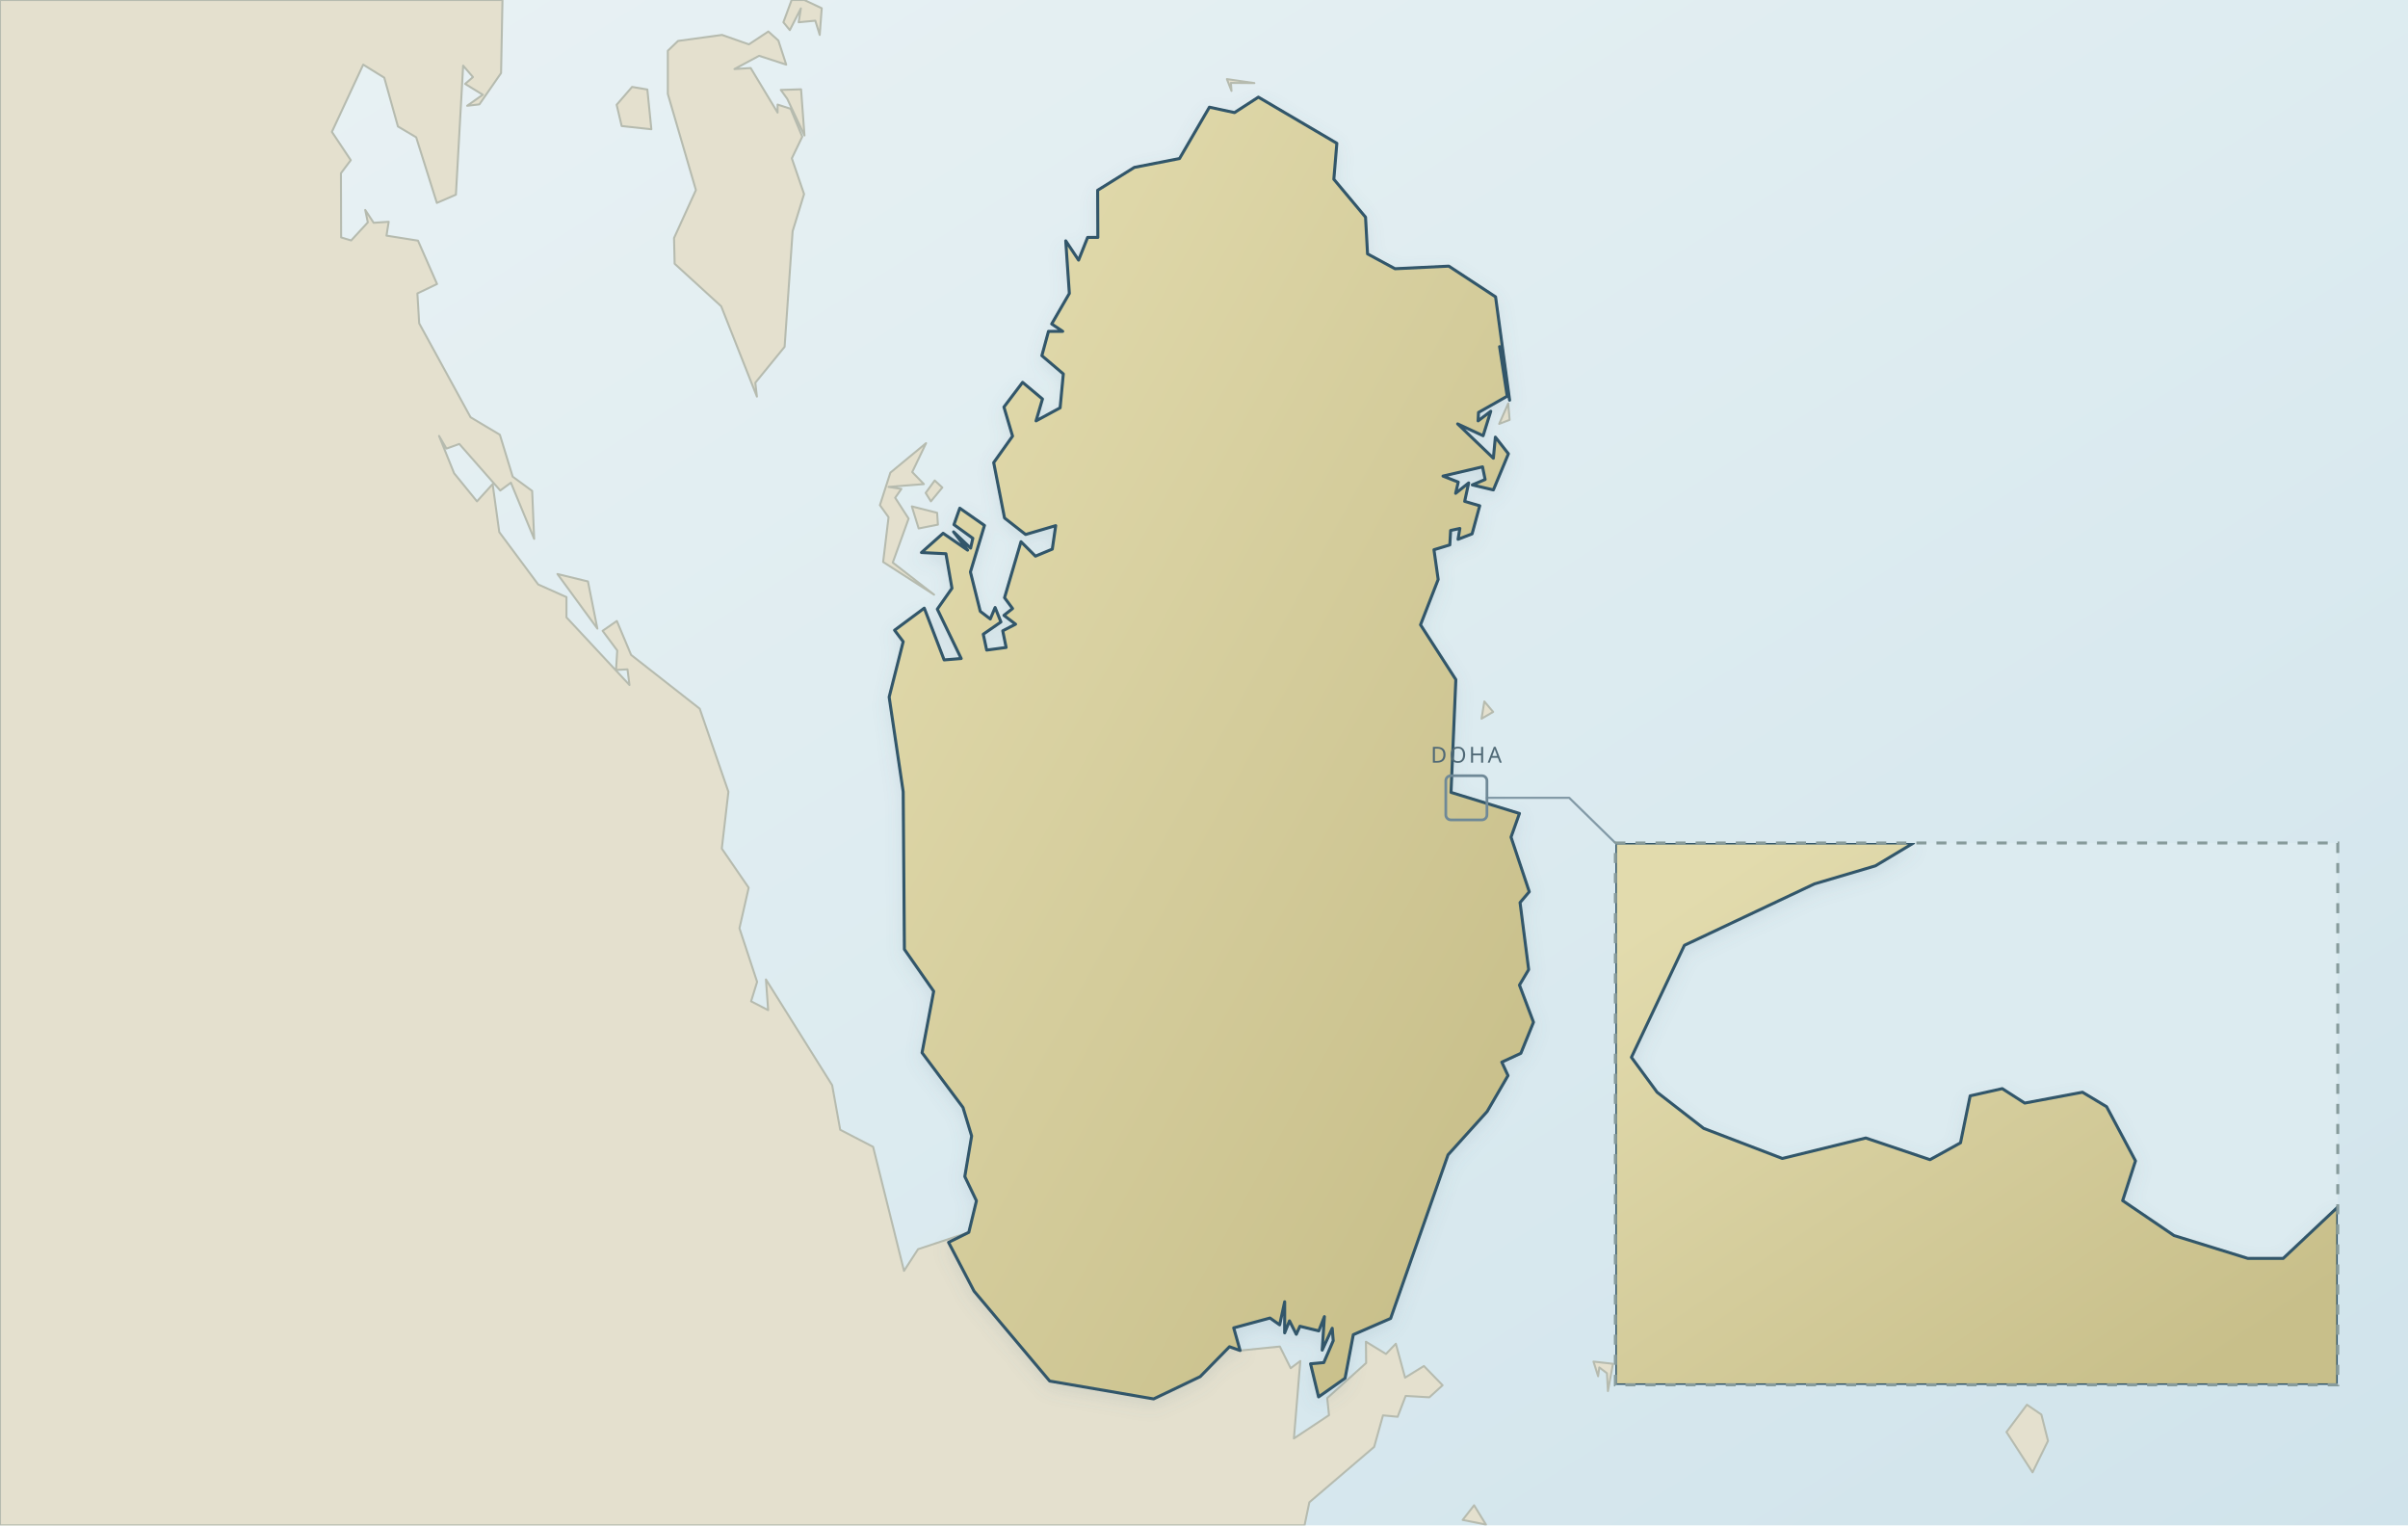
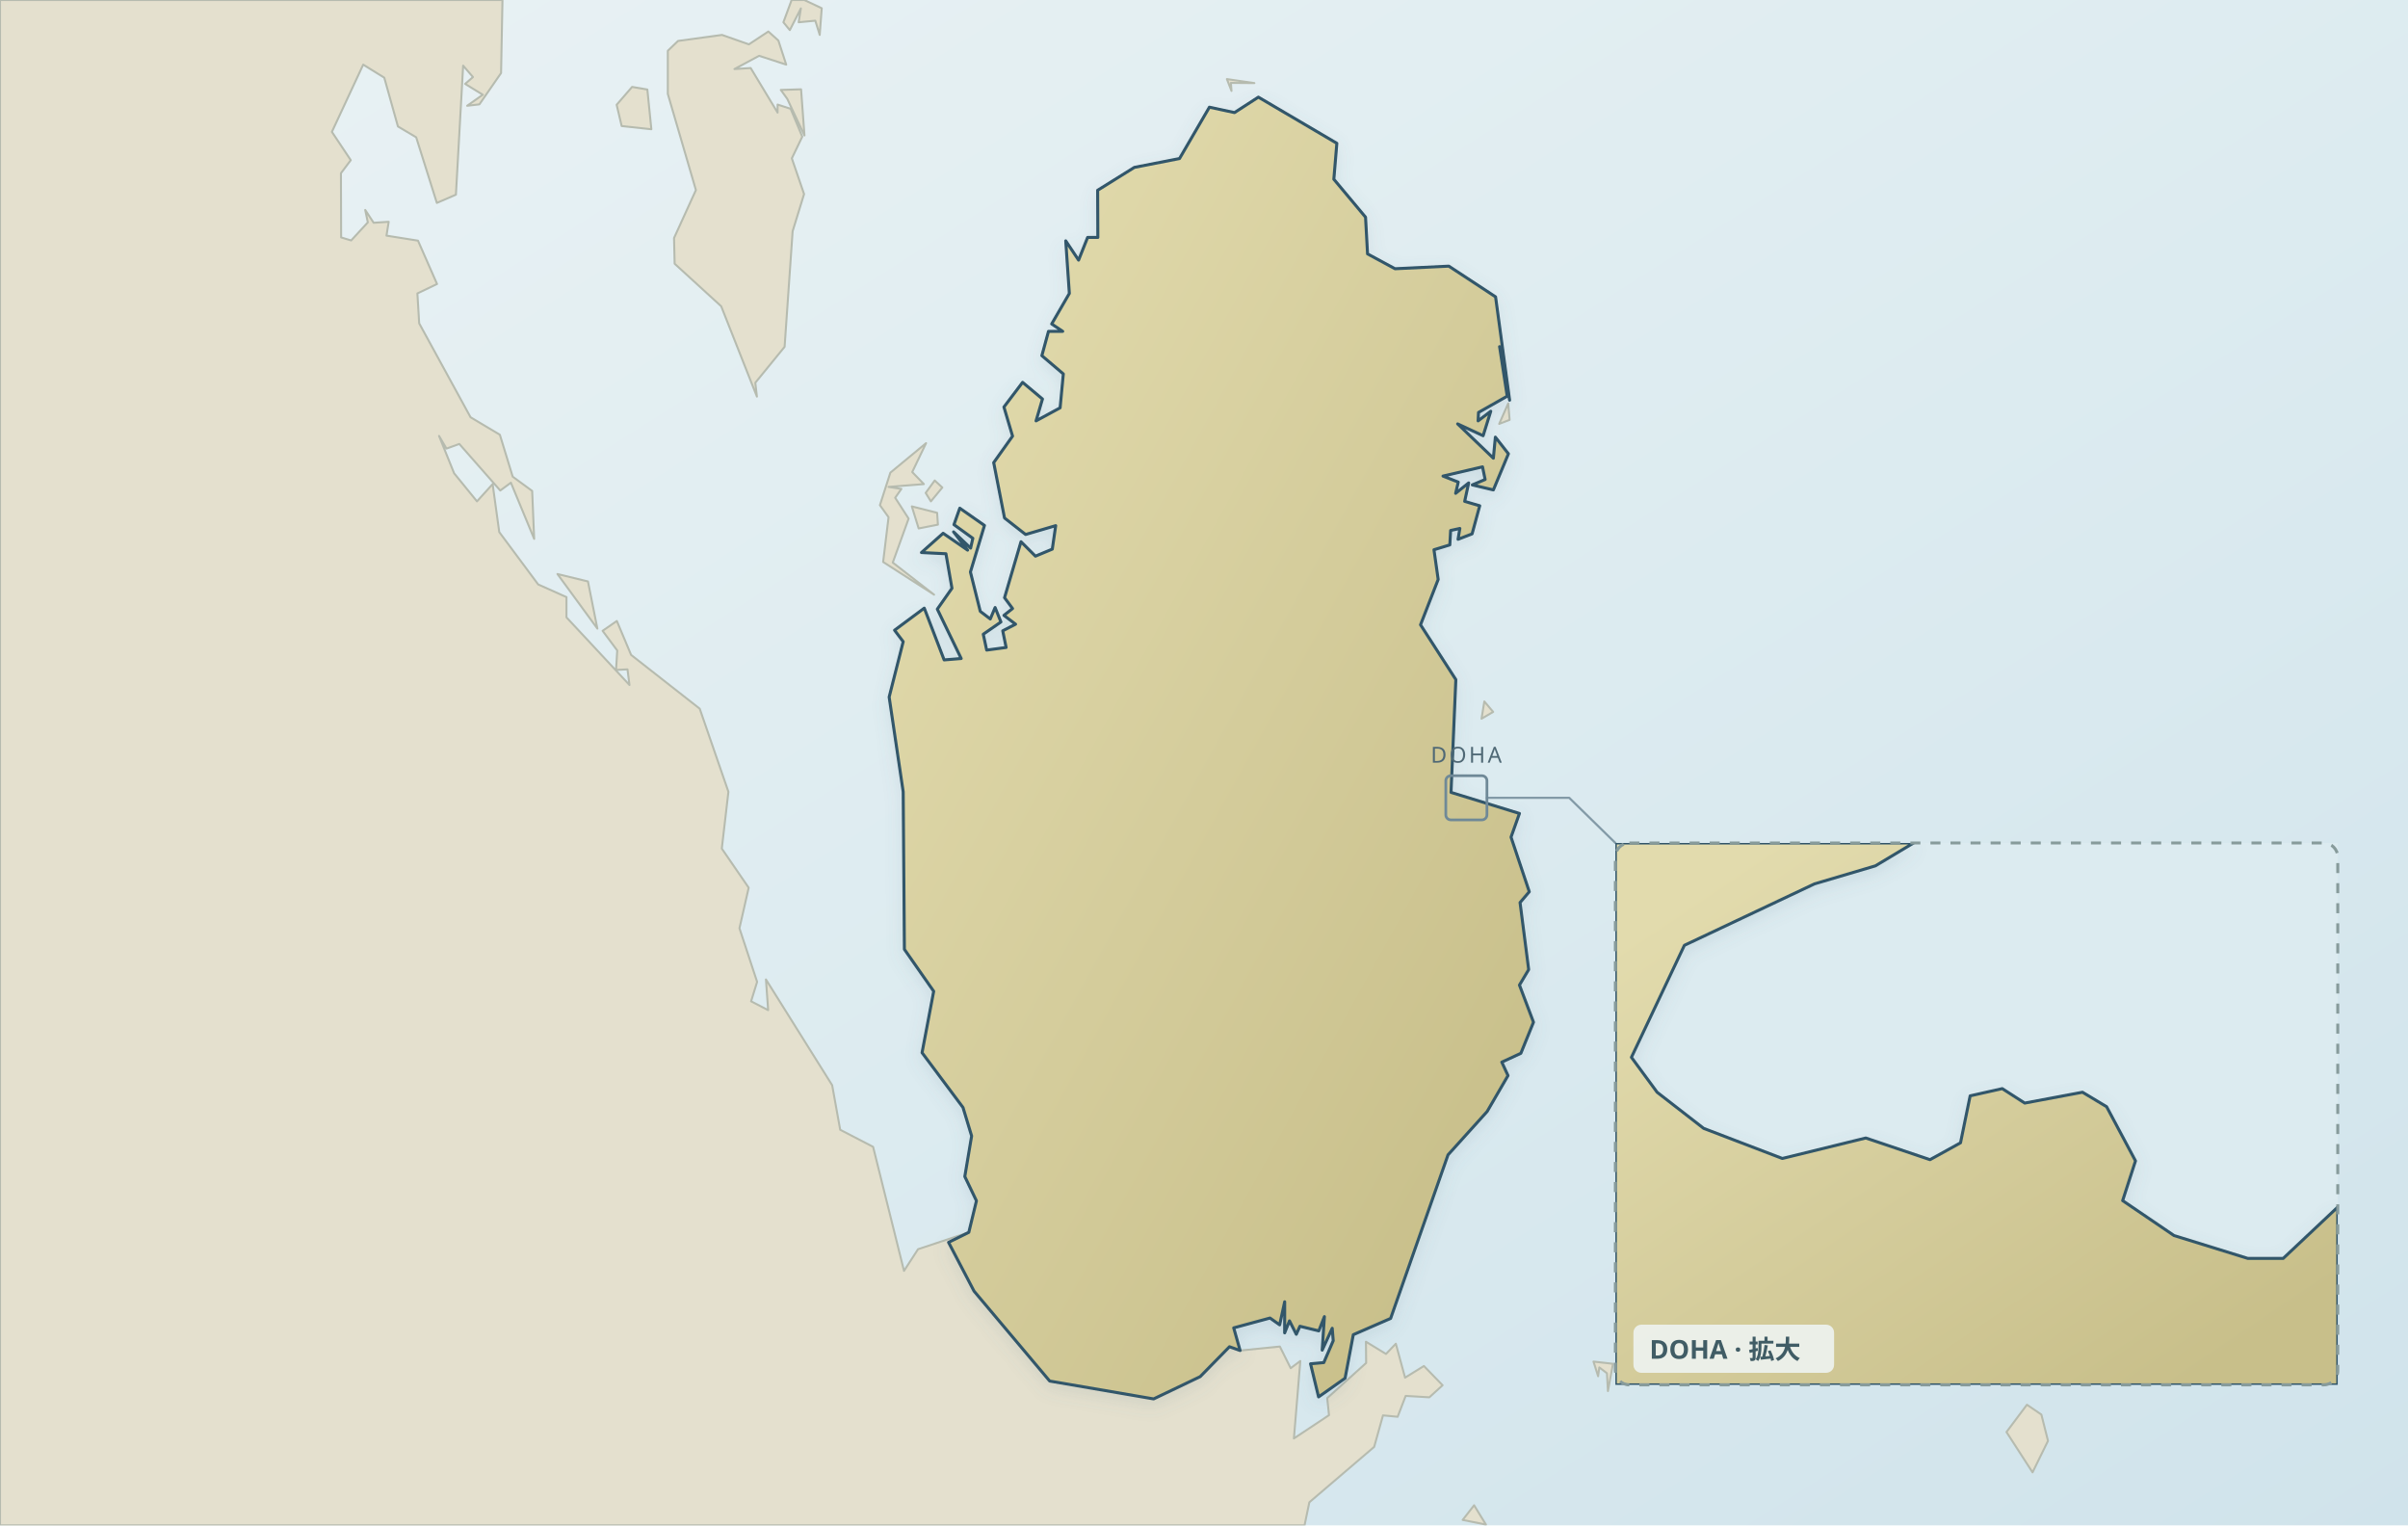
<svg xmlns="http://www.w3.org/2000/svg" viewBox="0 0 1200 760" role="img" aria-label="Map of Qatar with Doha locator and detailed Doha Bay inset" data-map-style="journey-atlas-map-v3-clean-background" data-map-projection="local-equirectangular-fit-v1">
  <defs>
    <linearGradient id="sea" x1="0" y1="0" x2="1" y2="1">
      <stop offset="0" stop-color="#eaf2f4" />
      <stop offset=".55" stop-color="#dcebf0" />
      <stop offset="1" stop-color="#d0e3eb" />
    </linearGradient>
    <linearGradient id="land" x1=".12" y1=".08" x2=".88" y2=".92">
      <stop offset="0" stop-color="#e2dbad" />
      <stop offset=".52" stop-color="#d4cc9b" />
      <stop offset="1" stop-color="#c8bf8a" />
    </linearGradient>
    <filter id="shadow" x="-10%" y="-10%" width="120%" height="120%">
      <feGaussianBlur in="SourceAlpha" stdDeviation="4" result="b" />
      <feOffset in="b" dy="3" result="o" />
      <feColorMatrix in="o" type="matrix" values="0 0 0 0 .12 0 0 0 0 .22 0 0 0 0 .28 0 0 0 .14 0" />
      <feBlend in="SourceGraphic" mode="normal" />
    </filter>
    <clipPath id="doha-clip">
      <rect x="805" y="420" width="360" height="270" />
    </clipPath>
    <clipPath id="map-context-reviewed-national-exclusion" clipPathUnits="userSpaceOnUse">
      <path d="M 0,0 L 1200,0 L 1200,760 L 0,760 Z M 472.7,619.0 L 482.8,614.0 L 486.6,598.3 L 480.8,586.2 L 484.2,566.0 L 479.9,551.8 L 459.5,524.5 L 465.3,493.9 L 450.7,473.0 L 450.1,394.5 L 443.1,347.3 L 450.1,319.7 L 445.8,314.0 L 460.6,303.0 L 470.5,328.8 L 479.0,328.1 L 467.1,303.5 L 474.4,293.1 L 471.4,275.9 L 459.2,275.3 L 470.0,265.7 L 482.2,274.1 L 475.2,265.0 L 483.7,273.1 L 484.8,268.2 L 475.4,261.4 L 478.3,253.2 L 490.6,261.8 L 483.6,285.0 L 488.5,304.6 L 493.5,308.4 L 495.9,302.7 L 498.8,309.9 L 490.0,316.0 L 491.7,323.9 L 501.4,322.6 L 499.7,314.3 L 506.1,311.0 L 500.3,306.6 L 504.6,303.2 L 500.6,297.8 L 508.8,269.9 L 516.0,277.1 L 524.4,273.6 L 526.1,261.9 L 511.1,266.3 L 500.6,258.1 L 495.2,230.5 L 504.6,217.3 L 500.3,202.8 L 509.6,190.5 L 519.5,198.8 L 516.3,209.7 L 528.3,203.2 L 529.9,186.3 L 519.2,177.2 L 522.5,165.1 L 529.6,165.1 L 524.1,161.4 L 532.9,146.2 L 531.1,120.0 L 537.5,129.6 L 542.0,118.3 L 547.1,118.3 L 547.0,94.8 L 565.3,83.4 L 587.8,79.0 L 602.7,53.4 L 615.2,56.1 L 627.1,48.4 L 666.2,71.4 L 664.7,89.3 L 680.5,108.2 L 681.5,126.5 L 695.2,133.9 L 722.0,132.6 L 745.3,147.9 L 752.3,199.4 L 747.3,172.7 L 751.1,197.4 L 736.8,205.5 L 736.6,209.7 L 742.9,204.9 L 739.1,217.1 L 726.4,211.2 L 744.2,228.3 L 745.2,217.8 L 751.7,226.1 L 744.2,244.1 L 733.7,241.6 L 740.1,238.9 L 738.8,232.6 L 719.1,237.2 L 726.7,240.2 L 725.4,245.8 L 731.9,240.6 L 729.9,249.8 L 737.4,252.0 L 733.6,266.0 L 726.6,268.7 L 727.5,263.3 L 722.9,264.3 L 722.5,271.5 L 714.6,273.9 L 716.7,288.7 L 707.9,311.3 L 725.5,338.6 L 723.1,394.8 L 757.2,405.3 L 753.0,417.1 L 762.1,444.3 L 757.5,449.7 L 761.8,483.1 L 757.2,490.8 L 764.2,509.3 L 757.9,524.8 L 748.4,529.2 L 751.5,535.9 L 741.1,553.8 L 721.6,575.4 L 693.0,656.9 L 674.4,665.0 L 670.3,686.7 L 657.1,696.0 L 653.1,679.5 L 659.7,678.9 L 664.4,668.0 L 663.9,661.8 L 658.9,672.7 L 660.0,656.0 L 657.2,663.1 L 647.8,660.8 L 646.0,664.8 L 642.6,658.1 L 640.2,664.1 L 640.2,648.6 L 637.7,660.1 L 632.9,656.7 L 614.8,661.6 L 618.0,672.9 L 612.7,671.0 L 598.1,685.9 L 574.9,697.0 L 523.1,688.1 L 485.4,643.3 L 472.7,619.0 Z" fill-rule="evenodd" clip-rule="evenodd" />
    </clipPath>
  </defs>
  <rect width="1200" height="760" fill="url(#sea)" />
  <g id="geographic-context" clip-path="url(#map-context-reviewed-national-exclusion)">
    <path data-map-context-legacy="national-base" d="M 231.8,41.8 L 235.7,38.4 L 230.8,32.7 L 227.2,97.0 L 217.7,101.1 L 207.4,68.4 L 198.3,63.0 L 191.5,38.7 L 181.0,32.2 L 165.4,65.7 L 174.8,79.8 L 169.9,86.3 L 170.0,118.3 L 175.0,119.8 L 183.3,110.8 L 182.0,104.6 L 186.2,111.0 L 193.7,110.5 L 192.6,117.4 L 208.3,119.9 L 217.8,141.5 L 208.0,146.2 L 208.9,161.1 L 234.5,207.9 L 249.1,216.6 L 255.5,237.5 L 265.2,244.6 L 266.2,268.5 L 254.6,240.5 L 249.3,244.4 L 228.9,221.2 L 222.5,223.5 L 218.8,217.2 L 226.3,235.8 L 237.7,249.8 L 245.5,241.2 L 248.8,265.1 L 268.2,291.2 L 282.3,297.5 L 282.3,307.6 L 313.7,341.3 L 312.7,333.5 L 307.0,333.8 L 307.6,324.1 L 300.3,314.3 L 307.4,309.4 L 314.5,326.3 L 348.7,353.1 L 363.0,394.5 L 359.7,422.8 L 373.1,442.3 L 368.5,462.5 L 377.3,489.2 L 374.3,498.9 L 382.8,503.3 L 381.7,488.0 L 414.7,540.7 L 418.7,562.9 L 435.1,571.4 L 450.5,633.2 L 457.5,622.4 L 482.8,614.0 L 486.6,598.3 L 480.8,586.2 L 484.2,566.0 L 479.9,551.8 L 459.5,524.5 L 465.3,493.9 L 450.7,473.0 L 450.1,394.5 L 443.1,347.3 L 450.1,319.7 L 445.8,314.0 L 460.6,303.0 L 470.5,328.8 L 479.0,328.1 L 467.1,303.5 L 474.4,293.1 L 471.4,275.9 L 459.2,275.3 L 470.0,265.7 L 482.2,274.1 L 475.2,265.0 L 483.7,273.1 L 484.8,268.2 L 475.4,261.4 L 478.3,253.2 L 490.6,261.8 L 483.6,285.0 L 488.5,304.6 L 493.5,308.4 L 495.9,302.7 L 498.8,309.9 L 490.0,316.0 L 491.7,323.9 L 501.4,322.6 L 499.7,314.3 L 506.1,311.0 L 500.3,306.6 L 504.6,303.2 L 500.6,297.8 L 508.8,269.9 L 516.0,277.1 L 524.4,273.6 L 526.1,261.9 L 511.1,266.3 L 500.6,258.1 L 495.2,230.5 L 504.6,217.3 L 500.3,202.8 L 509.6,190.5 L 519.5,198.8 L 516.3,209.7 L 528.3,203.2 L 529.9,186.3 L 519.2,177.2 L 522.5,165.1 L 529.6,165.1 L 524.1,161.4 L 532.9,146.2 L 531.1,120.0 L 537.5,129.6 L 542.0,118.3 L 547.1,118.3 L 547.0,94.8 L 565.3,83.4 L 587.8,79.0 L 602.7,53.4 L 615.2,56.1 L 627.1,48.4 L 666.2,71.4 L 664.7,89.3 L 680.5,108.2 L 681.5,126.5 L 695.2,133.9 L 722.0,132.6 L 745.3,147.9 L 752.3,199.4 L 747.3,172.7 L 751.1,197.4 L 736.8,205.5 L 736.6,209.7 L 742.9,204.9 L 739.1,217.1 L 726.4,211.2 L 744.2,228.3 L 745.2,217.8 L 751.7,226.1 L 744.2,244.1 L 733.7,241.6 L 740.1,238.9 L 738.8,232.6 L 719.1,237.2 L 726.7,240.2 L 725.4,245.8 L 731.9,240.6 L 729.9,249.8 L 737.4,252.0 L 733.6,266.0 L 726.6,268.7 L 727.5,263.3 L 722.9,264.3 L 722.5,271.5 L 714.6,273.9 L 716.7,288.7 L 707.9,311.3 L 725.5,338.6 L 723.1,394.8 L 757.2,405.3 L 753.0,417.1 L 762.1,444.3 L 757.5,449.7 L 761.8,483.1 L 757.2,490.8 L 764.2,509.3 L 757.9,524.8 L 748.4,529.2 L 751.5,535.9 L 741.1,553.8 L 721.6,575.4 L 693.0,656.9 L 674.4,665.0 L 670.3,686.7 L 657.1,696.0 L 653.1,679.5 L 659.7,678.9 L 664.4,668.0 L 663.9,661.8 L 658.9,672.7 L 660.0,656.0 L 657.2,663.1 L 647.8,660.8 L 646.0,664.8 L 642.6,658.1 L 640.2,664.1 L 640.2,648.6 L 637.7,660.1 L 632.9,656.7 L 614.8,661.6 L 618.0,672.9 L 637.8,670.9 L 643.2,681.7 L 648.0,678.1 L 644.8,716.7 L 662.3,705.1 L 661.4,696.6 L 680.8,679.1 L 680.7,668.5 L 690.7,674.6 L 695.6,669.5 L 700.2,686.4 L 709.6,680.6 L 718.9,690.2 L 712.3,696.2 L 700.5,695.5 L 696.5,705.9 L 689.2,705.2 L 684.8,720.9 L 652.5,748.5 L 650.1,760.0 L 0.0,760.0 L 0.0,0.0 L 250.4,0.0 L 249.7,36.4 L 238.9,52.0 L 232.8,52.7 L 240.6,47.2 L 231.8,41.8 Z M 277.8,286.0 L 293.0,289.7 L 297.7,313.2 L 277.8,286.0 Z M 460.4,241.2 L 442.8,242.6 L 449.2,243.6 L 446.1,248.0 L 452.8,258.4 L 444.9,280.3 L 465.5,296.3 L 440.1,280.0 L 442.8,257.7 L 438.5,251.7 L 443.7,235.5 L 461.5,220.8 L 454.6,235.2 L 460.4,241.2 Z M 454.4,252.3 L 467.0,255.5 L 467.4,261.4 L 457.8,263.3 L 454.4,252.3 Z M 359.4,152.6 L 336.2,131.4 L 335.9,118.6 L 346.8,94.7 L 332.8,46.8 L 332.8,25.3 L 337.9,20.4 L 359.8,17.4 L 373.2,22.1 L 382.9,15.7 L 387.9,20.2 L 391.8,32.2 L 378.3,27.8 L 366.0,34.4 L 374.1,33.9 L 387.5,56.1 L 387.5,52.1 L 394.0,54.2 L 399.8,68.1 L 394.6,78.9 L 400.7,96.7 L 395.0,115.2 L 391.0,172.8 L 376.4,190.7 L 377.2,197.6 L 359.4,152.6 Z M 389.1,44.8 L 399.2,44.5 L 400.9,67.5 L 392.3,49.2 L 389.1,44.8 Z M 309.8,62.8 L 307.3,52.2 L 315.0,43.3 L 322.6,44.6 L 324.6,64.4 L 309.8,62.8 Z M 408.5,17.4 L 406.3,10.3 L 398.0,11.1 L 399.1,4.2 L 393.6,15.0 L 390.4,11.1 L 394.5,0.0 L 400.8,0.0 L 409.5,4.1 L 408.5,17.4 Z M 728.9,757.3 L 734.6,750.0 L 740.5,759.6 L 728.9,757.3 Z M 1012.9,733.6 L 999.9,713.5 L 1010.1,699.9 L 1017.3,704.8 L 1020.6,717.9 L 1012.9,733.6 Z M 797.0,681.3 L 796.4,685.7 L 794.1,678.4 L 803.8,679.5 L 801.3,693.1 L 800.8,684.2 L 797.0,681.3 Z M 1100.7,600.0 L 1107.1,598.7 L 1106.3,608.6 L 1100.7,601.7 L 1100.7,600.0 Z M 738.3,358.1 L 739.7,349.5 L 744.1,354.7 L 738.3,358.1 Z M 461.3,245.6 L 465.8,239.4 L 469.6,242.9 L 463.9,249.8 L 461.3,245.6 Z M 747.1,211.2 L 751.6,201.0 L 752.3,209.2 L 747.1,211.2 Z M 613.7,45.3 L 611.4,39.4 L 625.1,41.4 L 613.4,41.3 L 613.7,45.3 Z" fill="#e4e0ce" fill-rule="evenodd" stroke="#b6bbaf" stroke-width="1" stroke-linejoin="round" />
  </g>
  <path d="M 472.7,619.0 L 482.8,614.0 L 486.6,598.3 L 480.8,586.2 L 484.2,566.0 L 479.9,551.8 L 459.5,524.5 L 465.3,493.9 L 450.7,473.0 L 450.1,394.5 L 443.1,347.3 L 450.1,319.7 L 445.8,314.0 L 460.6,303.0 L 470.5,328.8 L 479.0,328.1 L 467.1,303.5 L 474.4,293.1 L 471.4,275.9 L 459.2,275.3 L 470.0,265.7 L 482.2,274.1 L 475.2,265.0 L 483.7,273.1 L 484.8,268.2 L 475.4,261.4 L 478.3,253.2 L 490.6,261.8 L 483.6,285.0 L 488.5,304.6 L 493.5,308.4 L 495.9,302.7 L 498.8,309.9 L 490.0,316.0 L 491.7,323.9 L 501.4,322.6 L 499.7,314.3 L 506.1,311.0 L 500.3,306.6 L 504.6,303.2 L 500.6,297.8 L 508.8,269.9 L 516.0,277.1 L 524.4,273.6 L 526.1,261.9 L 511.1,266.3 L 500.6,258.1 L 495.2,230.5 L 504.6,217.3 L 500.3,202.8 L 509.6,190.5 L 519.5,198.8 L 516.3,209.7 L 528.3,203.2 L 529.9,186.3 L 519.2,177.2 L 522.5,165.1 L 529.6,165.1 L 524.1,161.4 L 532.9,146.2 L 531.1,120.0 L 537.5,129.6 L 542.0,118.3 L 547.1,118.3 L 547.0,94.8 L 565.3,83.4 L 587.8,79.0 L 602.7,53.4 L 615.2,56.1 L 627.1,48.4 L 666.2,71.4 L 664.7,89.3 L 680.5,108.2 L 681.5,126.5 L 695.2,133.9 L 722.0,132.6 L 745.3,147.9 L 752.3,199.4 L 747.3,172.7 L 751.1,197.4 L 736.8,205.5 L 736.6,209.7 L 742.9,204.9 L 739.1,217.1 L 726.4,211.2 L 744.2,228.3 L 745.2,217.8 L 751.7,226.1 L 744.2,244.1 L 733.7,241.6 L 740.1,238.9 L 738.8,232.6 L 719.1,237.2 L 726.7,240.2 L 725.4,245.8 L 731.9,240.6 L 729.9,249.8 L 737.4,252.0 L 733.6,266.0 L 726.6,268.7 L 727.5,263.3 L 722.9,264.3 L 722.5,271.5 L 714.6,273.9 L 716.7,288.7 L 707.9,311.3 L 725.5,338.6 L 723.1,394.8 L 757.2,405.3 L 753.0,417.1 L 762.1,444.3 L 757.5,449.7 L 761.8,483.1 L 757.2,490.8 L 764.2,509.3 L 757.9,524.8 L 748.4,529.2 L 751.5,535.9 L 741.1,553.8 L 721.6,575.4 L 693.0,656.9 L 674.4,665.0 L 670.3,686.7 L 657.1,696.0 L 653.1,679.5 L 659.7,678.9 L 664.4,668.0 L 663.9,661.8 L 658.9,672.7 L 660.0,656.0 L 657.2,663.1 L 647.8,660.8 L 646.0,664.8 L 642.6,658.1 L 640.2,664.1 L 640.2,648.6 L 637.7,660.1 L 632.9,656.7 L 614.8,661.6 L 618.0,672.9 L 612.7,671.0 L 598.1,685.9 L 574.9,697.0 L 523.1,688.1 L 485.4,643.3 L 472.7,619.0 Z" fill="url(#land)" fill-rule="evenodd" stroke="#31576a" stroke-width="1.5" stroke-linejoin="round" stroke-linecap="round" filter="url(#shadow)" />
  <g aria-hidden="true" fill="none" stroke="#6f8997" stroke-linejoin="round" stroke-linecap="round">
    <rect x="720.5" y="386.5" width="20.5" height="22" rx="2.5" stroke-width="1.35" />
    <path d="M 741,397.5 L 782,397.5 L 805,420" stroke-width="1.1" opacity=".82" />
  </g>
  <text x="713" y="380" font-family="system-ui, sans-serif" font-size="11" letter-spacing="1.2" fill="#4f6875">DOHA</text>
  <g clip-path="url(#doha-clip)">
    <rect x="805" y="420" width="360" height="270" fill="#dcebf0" />
    <path d="M 805,420 L 953.6,420.0 L 934.6,431.4 L 904.2,440.4 L 839.4,471.0 L 813.0,526.8 L 825.8,544.2 L 849.0,562.2 L 888.2,577.2 L 929.8,567.0 L 961.8,577.8 L 977.0,569.4 L 981.8,546.0 L 997.8,542.4 L 1009.0,549.6 L 1037.8,544.2 L 1049.8,551.4 L 1064.2,578.4 L 1057.8,598.2 L 1083.4,615.6 L 1120.2,627.0 L 1137.8,627.0 L 1165.0,601.4 L 1165,690 L 805,690 Z" fill="url(#land)" stroke="#31576a" stroke-width="1.5" stroke-linejoin="round" stroke-linecap="round" filter="url(#shadow)" />
  </g>
-   <rect x="805" y="420" width="360" height="270" fill="none" stroke="#879b9b" stroke-width="1.5" stroke-dasharray="5 5" />
+   <rect rx="7" x="805" y="420" width="360" height="270" fill="none" stroke="#879b9b" stroke-width="1.5" stroke-dasharray="5 5" />
+   <g data-map-inset-standard="true" aria-hidden="true">
+     <g data-map-inset-labels="true" font-family="sans-serif" fill="#405c65">
+       <rect x="814" y="660" width="100" height="24" rx="4" fill="#edf1ed" fill-opacity=".94" />
+       <text x="822" y="677" font-size="13" font-weight="600">DOHA · 拡大</text>
+     </g>
+   </g>
</svg>
